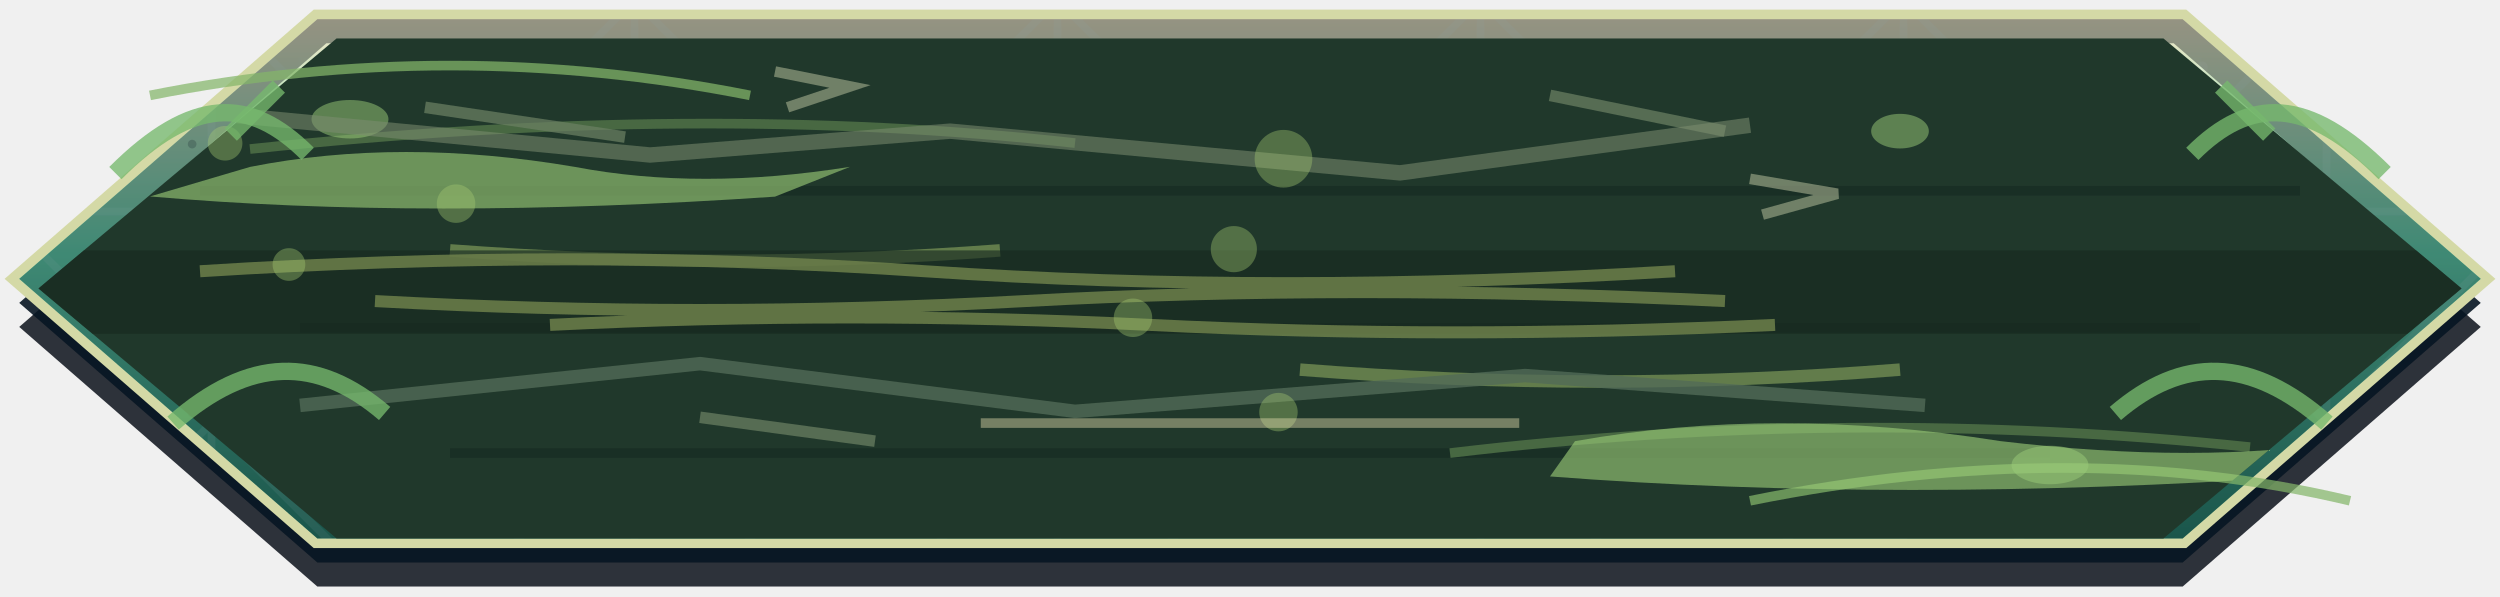
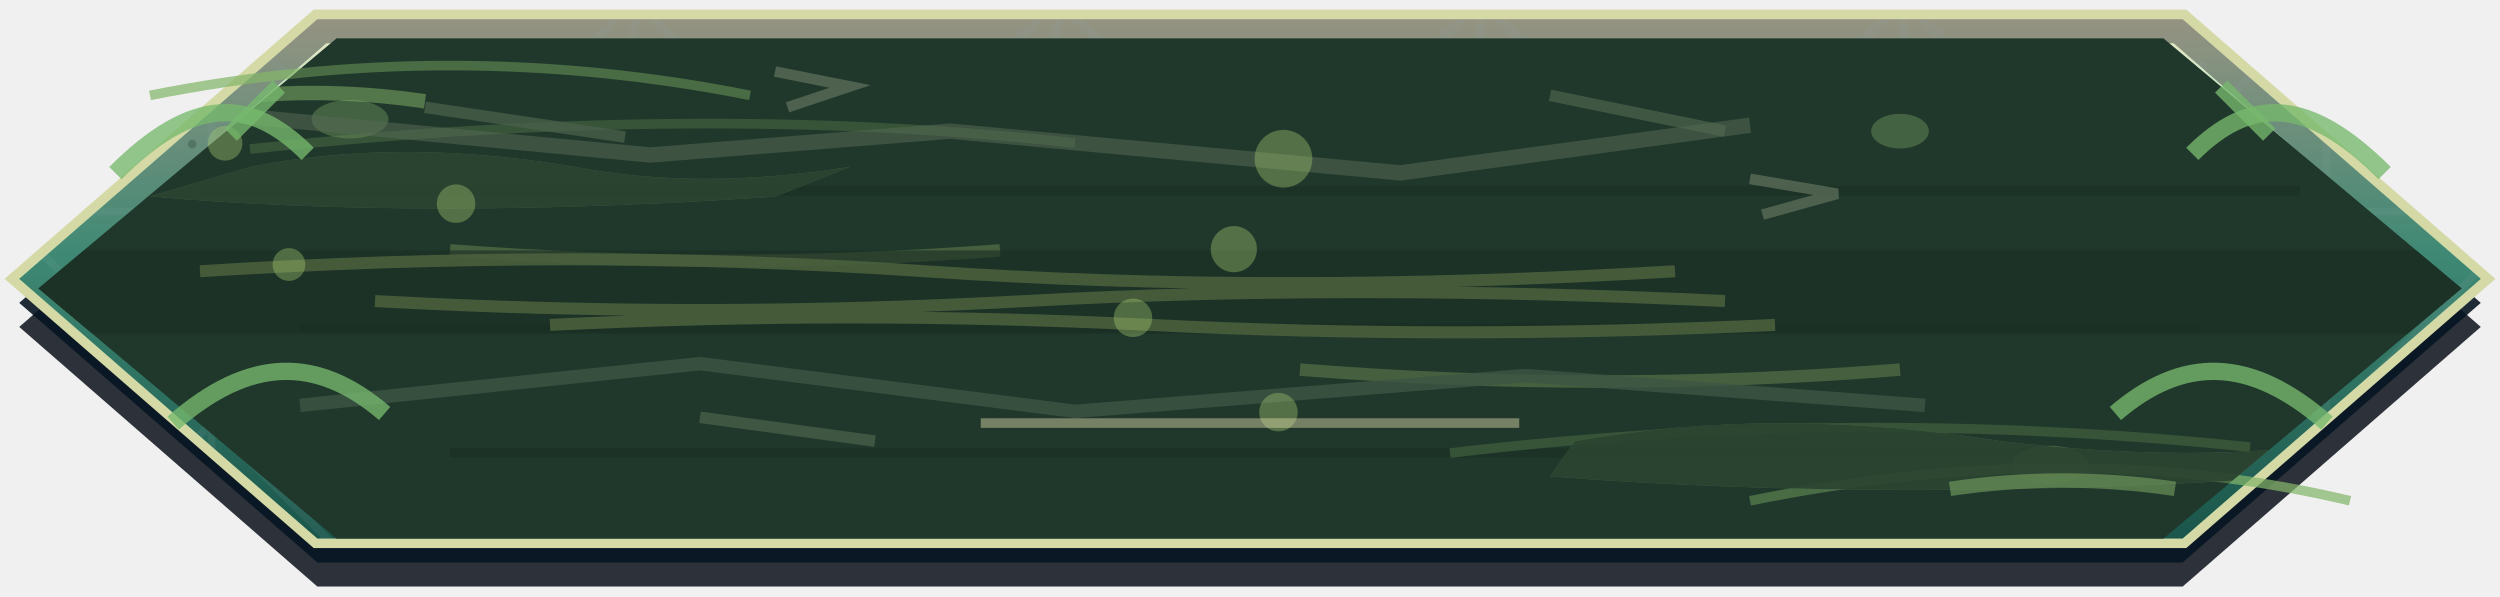
<svg xmlns="http://www.w3.org/2000/svg" width="520" height="124" viewBox="0 0 260 62" role="img" aria-label="M7 primary-hex-button normal" data-style="m11-enchanted-forest@0.1.0" data-geometry-shape="wide-hexagon" data-corner-radius="2" data-end-cap-depth="31">
  <defs>
    <linearGradient id="m11-primary-hex-button-260x62-normal-plate" x1="0" y1="0" x2="0" y2="1">
      <stop offset="0" stop-color="#5C7650" />
      <stop offset=".48" stop-color="#20382B" />
      <stop offset="1" stop-color="#13251E" />
    </linearGradient>
    <linearGradient id="m11-primary-hex-button-260x62-normal-primary" x1="0" y1="0" x2="0" y2="1">
      <stop offset="0" stop-color="#F1E8C8" />
      <stop offset=".45" stop-color="#66D9B2" />
      <stop offset="1" stop-color="#2A856F" />
    </linearGradient>
    <linearGradient id="m11-primary-hex-button-260x62-normal-energy" x1="0" y1="0" x2="1" y2="0">
      <stop offset="0" stop-color="#B8E0A5" stop-opacity="0" />
      <stop offset=".5" stop-color="#B8E0A5" stop-opacity=".86" />
      <stop offset="1" stop-color="#B8E0A5" stop-opacity="0" />
    </linearGradient>
    <pattern id="m11-primary-hex-button-260x62-normal-grain" width="28" height="28" patternUnits="userSpaceOnUse">
      <circle cx="5" cy="7" r=".6" fill="#FFFFFF" fill-opacity=".12" />
      <circle cx="20" cy="15" r=".45" fill="#061321" fill-opacity=".2" />
    </pattern>
    <pattern id="m11-primary-hex-button-260x62-normal-plate-pattern" width="44" height="44" patternUnits="userSpaceOnUse">
      <path d="M0 22H44M22 0V44M0 22L22 0 44 22 22 44Z" fill="none" stroke="#D8FBFF" stroke-opacity=".12" stroke-width=".8" />
    </pattern>
    <mask id="m11-primary-hex-button-260x62-normal-mask">
      <path d="M33 2H227L258 29L227 56H33L2 29Z" fill="white" />
    </mask>
  </defs>
  <g opacity="1">
    <g id="m11-primary-hex-button-260x62-normal-outer-shadow" data-layer="outer-shadow" transform="translate(0 5)">
      <path d="M33 2H227L258 29L227 56H33L2 29Z" fill="#020812" opacity=".82" />
    </g>
    <g id="m11-primary-hex-button-260x62-normal-connected-depth" data-layer="connected-depth" transform="translate(0 2.5)">
      <path d="M33 2H227L258 29L227 56H33L2 29Z" fill="#071522" opacity=".9" />
    </g>
    <g id="m11-primary-hex-button-260x62-normal-outer-frame" data-layer="outer-frame">
      <path d="M33 2H227L258 29L227 56H33L2 29Z" fill="#071421" stroke="#D4D9A6" stroke-width="2" stroke-linejoin="miter" />
    </g>
    <g id="m11-primary-hex-button-260x62-normal-inner-plate-fill" data-layer="inner-plate-fill">
      <path d="M33 2H227L258 29L227 56H33L2 29Z" fill="url(#m11-primary-hex-button-260x62-normal-primary)" />
    </g>
    <g id="m11-primary-hex-button-260x62-normal-surface-grain" data-layer="surface-grain" data-material-source="m8-ice-grain" mask="url(#m11-primary-hex-button-260x62-normal-mask)">
      <rect width="260" height="62" fill="url(#m11-primary-hex-button-260x62-normal-grain)" />
    </g>
    <g id="m11-primary-hex-button-260x62-normal-surface-pattern" data-layer="surface-pattern" data-material-source="m8-crystal-facet-pattern" mask="url(#m11-primary-hex-button-260x62-normal-mask)">
      <rect width="260" height="62" fill="url(#m11-primary-hex-button-260x62-normal-plate-pattern)" />
    </g>
    <g id="m11-primary-hex-button-260x62-normal-side-bevel-shade" data-layer="side-bevel-shade" mask="url(#m11-primary-hex-button-260x62-normal-mask)">
      <path d="M33 2H227L258 29L227 56H33L2 29Z" fill="none" stroke="#020812" stroke-opacity=".38" stroke-width="5" />
    </g>
    <g id="m11-primary-hex-button-260x62-normal-top-bevel-highlight" data-layer="top-bevel-highlight" mask="url(#m11-primary-hex-button-260x62-normal-mask)">
      <path d="M41 8H219" stroke="#FFFFFF" stroke-opacity=".55" stroke-width="3" stroke-linecap="square" />
    </g>
    <g id="m11-primary-hex-button-260x62-normal-cold-edge-accent" data-layer="cold-edge-accent" data-material-source="m8-cold-edge-accent" mask="url(#m11-primary-hex-button-260x62-normal-mask)">
      <rect x="31" y="6" width="198" height="8" fill="url(#m11-primary-hex-button-260x62-normal-energy)" />
    </g>
    <g id="m11-primary-hex-button-260x62-normal-ornament-decal" data-layer="ornament-decal" data-material-source="m7-ornament-marks" mask="url(#m11-primary-hex-button-260x62-normal-mask)">
      <path d="M39 49h16M205 49h16" stroke="#E6FCFF" stroke-opacity=".5" stroke-width="2" />
    </g>
    <g id="m11-primary-hex-button-material-stack" data-layer="forest-material-stack" data-material-families="weathered-stone,dark-wood,moss-lichen">
      <path d="M35 4H225L256 30L225 56H35L4 30Z" fill="#20382B" />
      <path d="M20.8 19.84H239.2M31.2 34.1H228.8M46.8 47.12H213.2" stroke="#182E24" stroke-width="1" stroke-opacity=".82" />
      <path d="M26 15.5Q72.8 10.54 111.8 14.88M150.8 47.12Q192.4 42.16 234 46.5" fill="none" stroke="#4D6E45" stroke-width="1" stroke-opacity=".9" />
      <path d="M15.6 9.92Q46.8 3.72 78 9.92M182 52.08Q215.8 45.26 244.4 52.08" fill="none" stroke="#84B66A" stroke-width="1" stroke-opacity=".72" />
    </g>
    <g id="m11-primary-hex-button-material-detail" data-layer="forest-material-detail" data-material-channels="stone-chips,wood-grain,moss-mask">
      <path d="M44.2 11.16l20.8 3.1M161.2 9.92l18.2 3.72M72.8 43.4l18.2 2.48" stroke="#6B8063" stroke-width="1.2" stroke-opacity=".72" />
      <path d="M46.8 26.04q28.6 2.17 57.2 0M135.2 38.44q31.2 2.48 62.4 0" fill="none" stroke="#789356" stroke-width="1.3" stroke-opacity=".75" />
      <g fill="#9BCB78" fill-opacity=".5">
        <ellipse cx="36.4" cy="12.4" rx="4" ry="2" />
        <ellipse cx="213.2" cy="48.36" rx="4" ry="2" />
        <ellipse cx="197.6" cy="13.64" rx="3" ry="1.8" />
      </g>
    </g>
    <g id="m11-primary-hex-button-material-face-depth" data-layer="forest-material-face-depth" data-material-source="shared-face-geometry">
      <clipPath id="m11-primary-hex-button-face-clip">
        <path d="M35 4H225L256 30L225 56H35L4 30Z" />
      </clipPath>
      <g clip-path="url(#m11-primary-hex-button-face-clip)">
        <g data-layer="forest-weathered-stone">
          <path d="M15.6 11.16l52 4.96 31.2 -2.48 46.8 4.34 36.4 -4.96" fill="none" stroke="#7C8D70" stroke-width="1.6" stroke-opacity=".55" />
          <path d="M31.2 42.16l41.6 -4.34 39 4.96 46.8 -3.72 41.6 3.1" fill="none" stroke="#526B56" stroke-width="1.4" stroke-opacity=".8" />
          <path d="M80.6 7.44l7.8 1.55 -6.5 2.17M182 18.6l9.1 1.55 -7.8 2.17" fill="none" stroke="#9BA687" stroke-width="1.1" stroke-opacity=".65" />
        </g>
        <g data-layer="forest-dark-wood-grain">
          <path d="M0 26.04H260V34.72H0Z" fill="#17291F" fill-opacity=".62" />
          <path d="M20.8 28.21q39 -2.48 75.4 0t78 0M39 31.31q33.8 1.86 67.6 0t72.8 0M57.2 33.79q31.2 -1.55 62.4 0t65 0" fill="none" stroke="#72854C" stroke-width="1.25" stroke-opacity=".8" />
        </g>
        <g data-layer="forest-moss-growth-mask" fill="#9BCB78" fill-opacity=".62">
          <path d="M26 17.36q15.6 -3.1 33.8 0q13 2.48 28.6 -.01l-7.8 3.1q-36.4 2.48 -65 -.02Z" />
          <path d="M163.8 45.88q20.8 -3.72 44.2 -.01q20.8 2.48 36.4 -.03l-5.2 3.72q-41.6 2.79 -78 -.01Z" />
        </g>
      </g>
    </g>
+     <g id="m11-primary-hex-button-material-restraint" data-layer="forest-material-restraint" data-restraint="edge-anchored-low-opacity">
+       <clipPath id="m11-primary-hex-button-restraint-clip">
+         <path d="M35 4H225L256 30L225 56H35L4 30Z" />
+       </clipPath>
+       <g clip-path="url(#m11-primary-hex-button-restraint-clip)">
+         <path d="M0 0H260V62H0Z" fill="#20382B" fill-opacity=".42" />
+         <g data-layer="forest-moss-edge-anchor" fill="#20382B" fill-opacity=".78">
+           <path d="M26 17.36q15.6 -3.1 33.8 0q13 2.48 28.6 -.01l-7.8 3.1q-36.4 2.48 -65 -.02Z" />
+           <path d="M163.8 45.88q20.8 -3.72 44.2 -.01q20.8 2.48 36.4 -.03l-5.2 3.72q-41.6 2.79 -78 -.01Z" />
+         </g>
+         <path d="M20.8 10.54q11.7 -1.736 23.4 0M202.8 50.84q11.7 -1.736 23.4 0" fill="none" stroke="#9BCB78" stroke-width="1.5" stroke-opacity=".42" />
+       </g>
+     </g>
    <g id="m11-primary-hex-button-moss-variation" data-layer="forest-variation" data-variation-seed="51731" data-variation-baseline="false" fill="#A6CC72" fill-opacity=".38">
      <circle cx="133.48" cy="16.51" r="3.0" />
      <circle cx="128.32" cy="25.91" r="2.4" />
      <circle cx="23.41" cy="14.90" r="1.8" />
      <circle cx="47.43" cy="21.18" r="2.0" />
      <circle cx="117.83" cy="33.05" r="2.0" />
      <circle cx="132.96" cy="42.86" r="2.0" />
      <circle cx="30.05" cy="27.51" r="1.7" />
    </g>
    <g id="m11-primary-hex-button-leaf-vine-ornament" data-layer="forest-ornament" data-ornament="leaf-vine" data-ornament-count="4" fill="none" stroke="#76B86D" stroke-opacity=".78" stroke-width="1.8">
      <path d="M12 18c8-8 14-8 20-2M248 18c-8-8-14-8-20-2M18 44c8-7 15-7 22-1M242 44c-8-7-15-7-22-1" />
      <path d="M24 14l5-5M236 14l-5-5" />
    </g>
    <g id="m11-primary-hex-button-parchment-typography" data-layer="forest-typography" data-typography-preset="m11-parchment-sage-action" data-semantic-text="required">
      <path d="M102 44h56" stroke="#EDE3B4" stroke-opacity=".42" />
    </g>
    <g id="m11-enchanted-forest-primary-hex-button-content" data-layer="content" data-slot="editable-primary-hex-button-content" data-safe-x="45" data-safe-y="8" data-safe-width="170" data-safe-height="44" />
  </g>
</svg>
